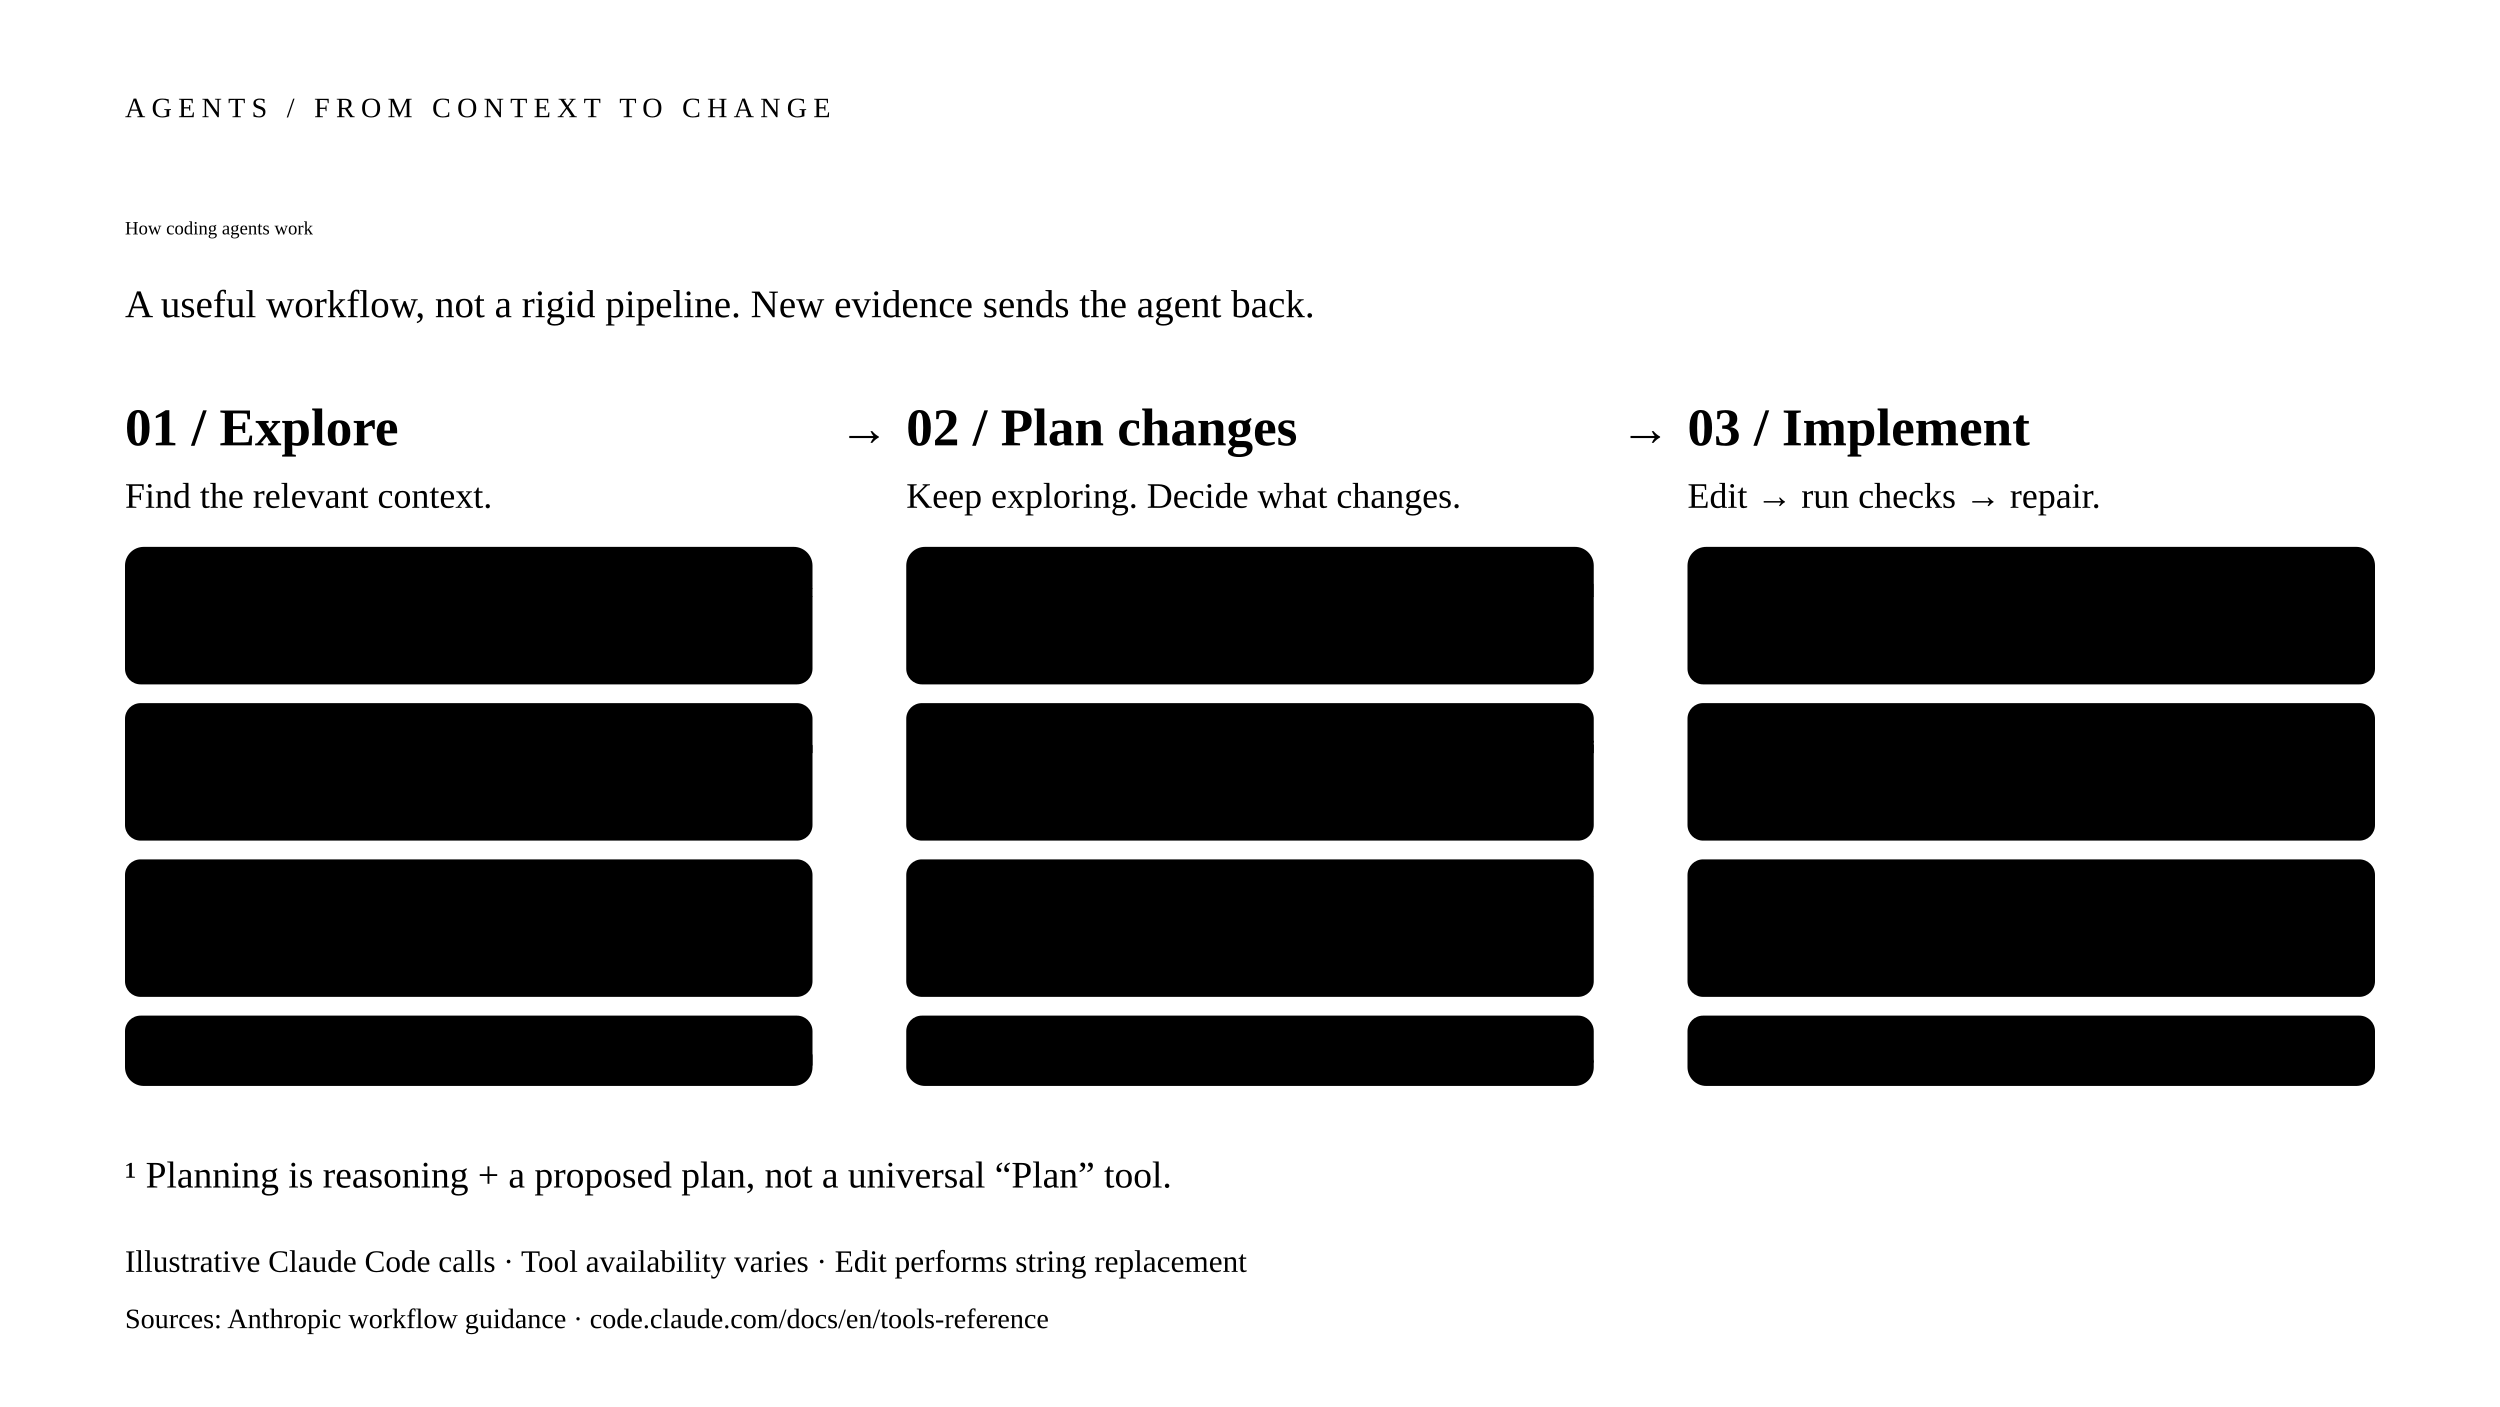
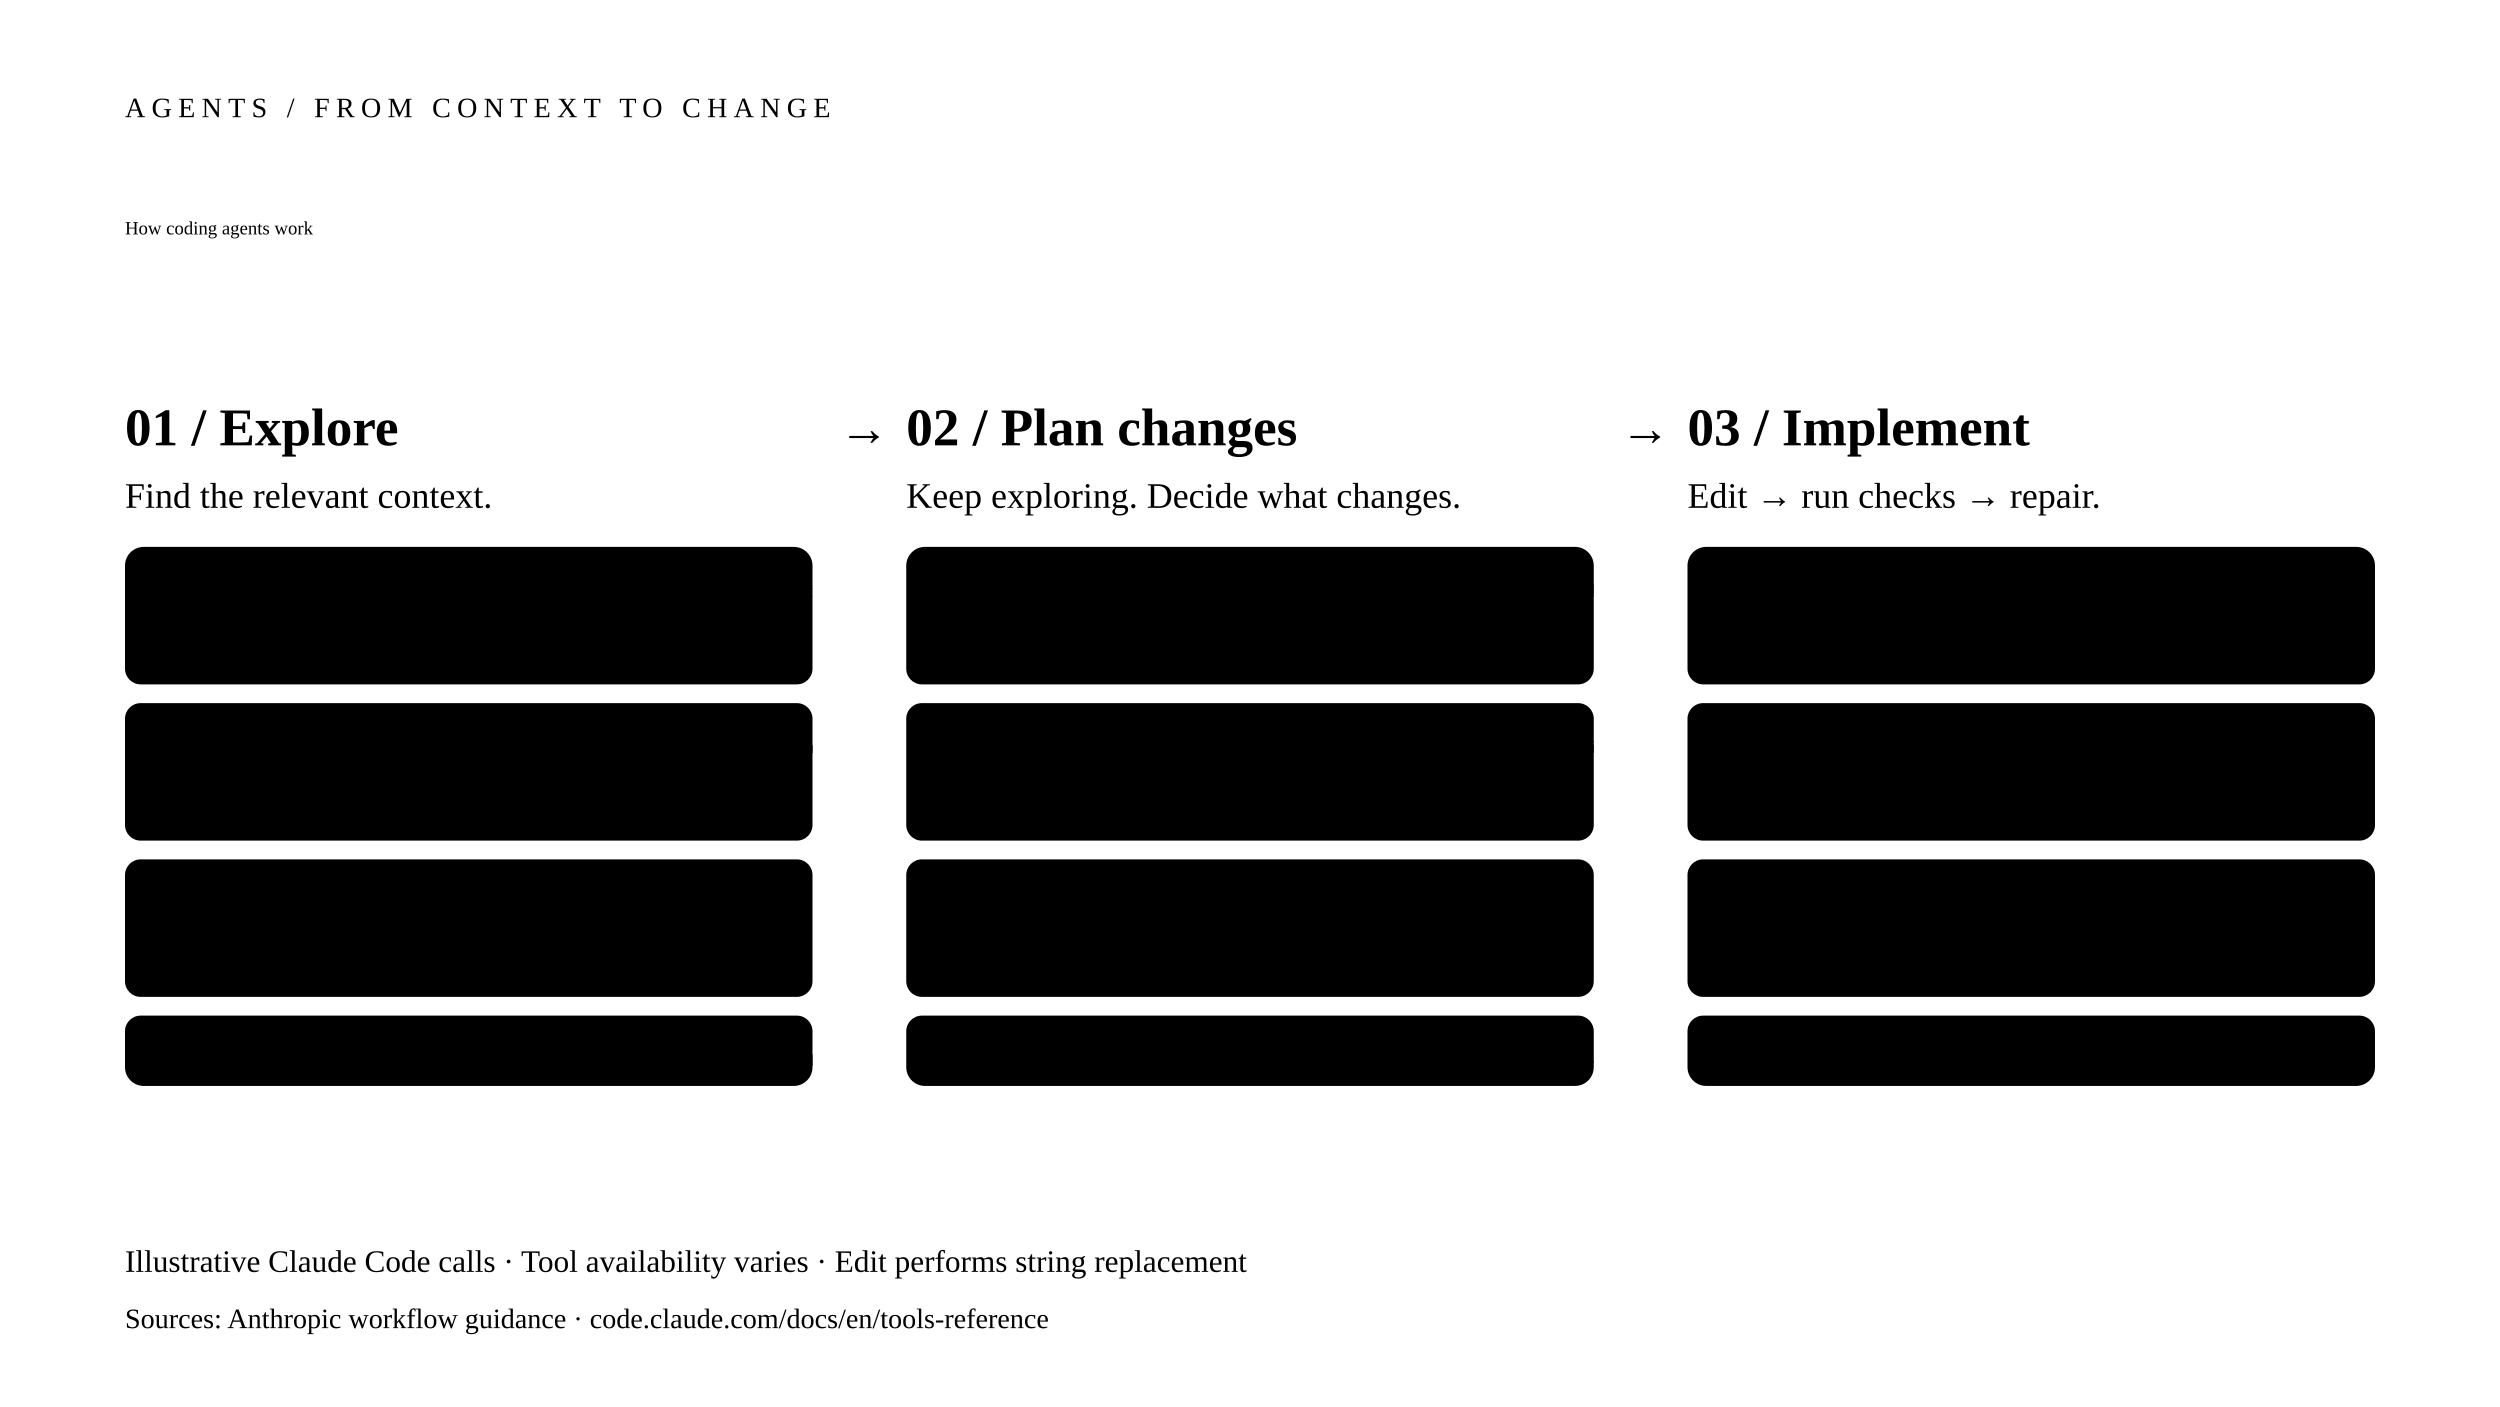
<svg xmlns="http://www.w3.org/2000/svg" viewBox="0 0 1600 900">
  <defs>
    <clipPath id="workflow-transcript-window">
      <rect width="440" height="345" rx="12" />
    </clipPath>
  </defs>
  <text x="80" y="75" class="chart-accent" font-size="18" letter-spacing="4">AGENTS / FROM CONTEXT TO CHANGE</text>
  <text x="80" y="150" class="chart-heading">How coding agents work</text>
-   <text x="80" y="203" class="chart-muted" font-size="25">A useful workflow, not a rigid pipeline. New evidence sends the agent back.</text>
  <g data-appears-at="1">
    <text x="80" y="285" font-size="34" font-weight="600">01 / Explore</text>
    <text x="80" y="325" class="chart-muted" font-size="23">Find the relevant context.</text>
    <g class="tool-transcript" transform="translate(80 350)" clip-path="url(#workflow-transcript-window)">
      <g class="tool-stream">
        <g transform="translate(0 0)">
          <g class="tool-call" data-think-ms="900" data-run-ms="350">
            <rect width="440" height="88" rx="10" class="tool-card" />
            <text x="20" y="33" class="tool-name">Glob</text>
            <text x="20" y="66" font-size="21" class="chart-muted">src/**/*.ts → locate files</text>
            <circle cx="408" cy="26" r="9" class="tool-spinner" />
            <text x="420" y="32" class="tool-result">38 files</text>
          </g>
        </g>
        <g transform="translate(0 100)">
          <g class="tool-call" data-think-ms="500" data-run-ms="600">
            <rect width="440" height="88" rx="10" class="tool-card" />
            <text x="20" y="33" class="tool-name">Grep</text>
            <text x="20" y="66" font-size="21" class="chart-muted">quote → find symbols &amp; callers</text>
            <circle cx="408" cy="26" r="9" class="tool-spinner" />
            <text x="420" y="32" class="tool-result">12 matches</text>
          </g>
        </g>
        <g transform="translate(0 200)">
          <g class="tool-call" data-think-ms="700" data-run-ms="450">
            <rect width="440" height="88" rx="10" class="tool-card" />
            <text x="20" y="33" class="tool-name">Read</text>
            <text x="20" y="66" font-size="21" class="chart-muted">pricing.ts → inspect behavior</text>
            <circle cx="408" cy="26" r="9" class="tool-spinner" />
            <text x="420" y="32" class="tool-result">214 lines</text>
          </g>
        </g>
        <g transform="translate(0 300)">
          <g class="tool-call" data-think-ms="1200" data-run-ms="900">
            <rect width="440" height="88" rx="10" class="tool-card" />
            <text x="20" y="33" class="tool-name">LSP</text>
            <text x="20" y="66" font-size="21" class="chart-muted">findReferences → follow links</text>
            <circle cx="408" cy="26" r="9" class="tool-spinner" />
            <text x="420" y="32" class="tool-result">9 references</text>
          </g>
        </g>
        <g transform="translate(0 400)">
          <g class="tool-call" data-think-ms="600" data-run-ms="1100">
            <rect width="440" height="88" rx="10" class="tool-card" />
            <text x="20" y="33" class="tool-name">Bash</text>
            <text x="20" y="66" font-size="21" class="chart-muted">rg --files → map the repo</text>
            <circle cx="408" cy="26" r="9" class="tool-spinner" />
            <text x="420" y="32" class="tool-result">126 paths</text>
          </g>
        </g>
        <g transform="translate(0 500)">
          <g class="tool-call" data-think-ms="400" data-run-ms="400">
            <rect width="440" height="88" rx="10" class="tool-card" />
            <text x="20" y="33" class="tool-name">Read</text>
            <text x="20" y="66" font-size="21" class="chart-muted">pricing.test.ts → learn contracts</text>
            <circle cx="408" cy="26" r="9" class="tool-spinner" />
            <text x="420" y="32" class="tool-result">88 lines</text>
          </g>
        </g>
      </g>
      <g class="tool-thinking" transform="translate(22 320)">
        <circle r="5" />
        <circle cx="18" r="5" />
        <circle cx="36" r="5" />
        <text x="58" y="7" font-size="20">Thinking…</text>
      </g>
    </g>
  </g>
  <g data-appears-at="2">
    <text x="580" y="285" font-size="34" font-weight="600">02 / Plan changes</text>
    <text x="580" y="325" class="chart-muted" font-size="23">Keep exploring. Decide what changes.</text>
    <text x="537" y="285" class="chart-accent" font-size="32">→</text>
    <g class="tool-transcript" transform="translate(580 350)" clip-path="url(#workflow-transcript-window)">
      <g class="tool-stream">
        <g transform="translate(0 0)">
          <g class="tool-call" data-think-ms="1400" data-run-ms="300">
            <rect width="440" height="88" rx="10" class="tool-card" />
            <text x="20" y="33" class="tool-name">EnterPlanMode</text>
            <text x="20" y="66" font-size="21" class="chart-muted">Investigate before editing</text>
            <circle cx="408" cy="26" r="9" class="tool-spinner" />
            <text x="420" y="32" class="tool-result">read-only</text>
          </g>
        </g>
        <g transform="translate(0 100)">
          <g class="tool-call" data-think-ms="600" data-run-ms="450">
            <rect width="440" height="88" rx="10" class="tool-card" />
            <text x="20" y="33" class="tool-name">Read</text>
            <text x="20" y="66" font-size="21" class="chart-muted">contracts.ts → check boundaries</text>
            <circle cx="408" cy="26" r="9" class="tool-spinner" />
            <text x="420" y="32" class="tool-result">61 lines</text>
          </g>
        </g>
        <g transform="translate(0 200)">
          <g class="tool-call" data-think-ms="500" data-run-ms="650">
            <rect width="440" height="88" rx="10" class="tool-card" />
            <text x="20" y="33" class="tool-name">Grep</text>
            <text x="20" y="66" font-size="21" class="chart-muted">quote → assess affected callers</text>
            <circle cx="408" cy="26" r="9" class="tool-spinner" />
            <text x="420" y="32" class="tool-result">7 callers</text>
          </g>
        </g>
        <g transform="translate(0 300)">
          <g class="tool-call" data-think-ms="1600" data-run-ms="3200">
            <rect width="440" height="88" rx="10" class="tool-card" />
            <text x="20" y="33" class="tool-name">AskUserQuestion</text>
            <text x="20" y="66" font-size="21" class="chart-muted">Clarify an ambiguous requirement</text>
            <circle cx="408" cy="26" r="9" class="tool-spinner" />
            <text x="420" y="32" class="tool-result">answered</text>
          </g>
        </g>
        <g transform="translate(0 400)">
          <g class="tool-call" data-think-ms="2200" data-run-ms="1500">
            <rect width="440" height="88" rx="10" class="tool-card" />
-             <text x="20" y="33" class="tool-name">Plan artifact¹</text>
+             <text x="20" y="33" class="tool-name">Plan artifact</text>
            <text x="20" y="66" font-size="21" class="chart-muted">Files · approach · risks · tests</text>
            <circle cx="408" cy="26" r="9" class="tool-spinner" />
            <text x="420" y="32" class="tool-result">4 files</text>
          </g>
        </g>
        <g transform="translate(0 500)">
          <g class="tool-call" data-think-ms="700" data-run-ms="2000">
            <rect width="440" height="88" rx="10" class="tool-card" />
            <text x="20" y="33" class="tool-name">ExitPlanMode</text>
            <text x="20" y="66" font-size="21" class="chart-muted">Present the proposed approach</text>
            <circle cx="408" cy="26" r="9" class="tool-spinner" />
            <text x="420" y="32" class="tool-result">approved</text>
          </g>
        </g>
      </g>
      <g class="tool-thinking" transform="translate(22 320)">
        <circle r="5" />
        <circle cx="18" r="5" />
        <circle cx="36" r="5" />
        <text x="58" y="7" font-size="20">Thinking…</text>
      </g>
    </g>
  </g>
  <g data-appears-at="3">
    <text x="1080" y="285" font-size="34" font-weight="600">03 / Implement</text>
    <text x="1080" y="325" class="chart-muted" font-size="23">Edit → run checks → repair.</text>
    <text x="1037" y="285" class="chart-accent" font-size="32">→</text>
    <g class="tool-transcript" transform="translate(1080 350)" clip-path="url(#workflow-transcript-window)">
      <g class="tool-stream">
        <g transform="translate(0 0)">
          <g class="tool-call" data-think-ms="800" data-run-ms="400">
            <rect width="440" height="88" rx="10" class="tool-card" />
            <text x="20" y="33" class="tool-name">Read</text>
            <text x="20" y="66" font-size="21" class="chart-muted">pricing.ts → inspect current code</text>
            <circle cx="408" cy="26" r="9" class="tool-spinner" />
            <text x="420" y="32" class="tool-result">214 lines</text>
          </g>
        </g>
        <g transform="translate(0 100)">
          <g class="tool-call" data-think-ms="1500" data-run-ms="350">
            <rect width="440" height="88" rx="10" class="tool-card" />
            <text x="20" y="33" class="tool-name">Edit</text>
            <text x="20" y="66" font-size="21" class="chart-muted">Replace a targeted code fragment</text>
            <circle cx="408" cy="26" r="9" class="tool-spinner" />
            <text x="420" y="32" class="tool-result">+6 −2</text>
          </g>
        </g>
        <g transform="translate(0 200)">
          <g class="tool-call" data-think-ms="1300" data-run-ms="400">
            <rect width="440" height="88" rx="10" class="tool-card" />
            <text x="20" y="33" class="tool-name">Write</text>
            <text x="20" y="66" font-size="21" class="chart-muted">Create pricing-policy.test.ts</text>
            <circle cx="408" cy="26" r="9" class="tool-spinner" />
            <text x="420" y="32" class="tool-result">+48</text>
          </g>
        </g>
        <g transform="translate(0 300)">
          <g class="tool-call" data-think-ms="600" data-run-ms="2600">
            <rect width="440" height="88" rx="10" class="tool-card" />
            <text x="20" y="33" class="tool-name">Bash</text>
            <text x="20" y="66" font-size="21" class="chart-muted">bun test → verify behavior</text>
            <circle cx="408" cy="26" r="9" class="tool-spinner" />
            <text x="420" y="32" class="tool-result tool-result--failed">1 failed</text>
          </g>
        </g>
        <g transform="translate(0 400)">
          <g class="tool-call" data-think-ms="500" data-run-ms="400">
            <rect width="440" height="88" rx="10" class="tool-card" />
            <text x="20" y="33" class="tool-name">Read</text>
            <text x="20" y="66" font-size="21" class="chart-muted">Test output → diagnose failure</text>
            <circle cx="408" cy="26" r="9" class="tool-spinner" />
            <text x="420" y="32" class="tool-result">23 lines</text>
          </g>
        </g>
        <g transform="translate(0 500)">
          <g class="tool-call" data-think-ms="1700" data-run-ms="350">
            <rect width="440" height="88" rx="10" class="tool-card" />
            <text x="20" y="33" class="tool-name">Edit</text>
            <text x="20" y="66" font-size="21" class="chart-muted">Fix → run the checks again</text>
            <circle cx="408" cy="26" r="9" class="tool-spinner" />
            <text x="420" y="32" class="tool-result">+3 −1</text>
          </g>
        </g>
      </g>
      <g class="tool-thinking" transform="translate(22 320)">
        <circle r="5" />
        <circle cx="18" r="5" />
        <circle cx="36" r="5" />
        <text x="58" y="7" font-size="20">Thinking…</text>
      </g>
    </g>
  </g>
  <g data-appears-at="2">
-     <text x="80" y="760" font-size="24">¹ Planning is reasoning + a proposed plan, not a universal “Plan” tool.</text>
  </g>
  <text x="80" y="814" class="chart-muted" font-size="20">Illustrative Claude Code calls · Tool availability varies · Edit performs string replacement</text>
  <text x="80" y="850" class="chart-muted" font-size="18">Sources: Anthropic workflow guidance · code.claude.com/docs/en/tools-reference</text>
</svg>
